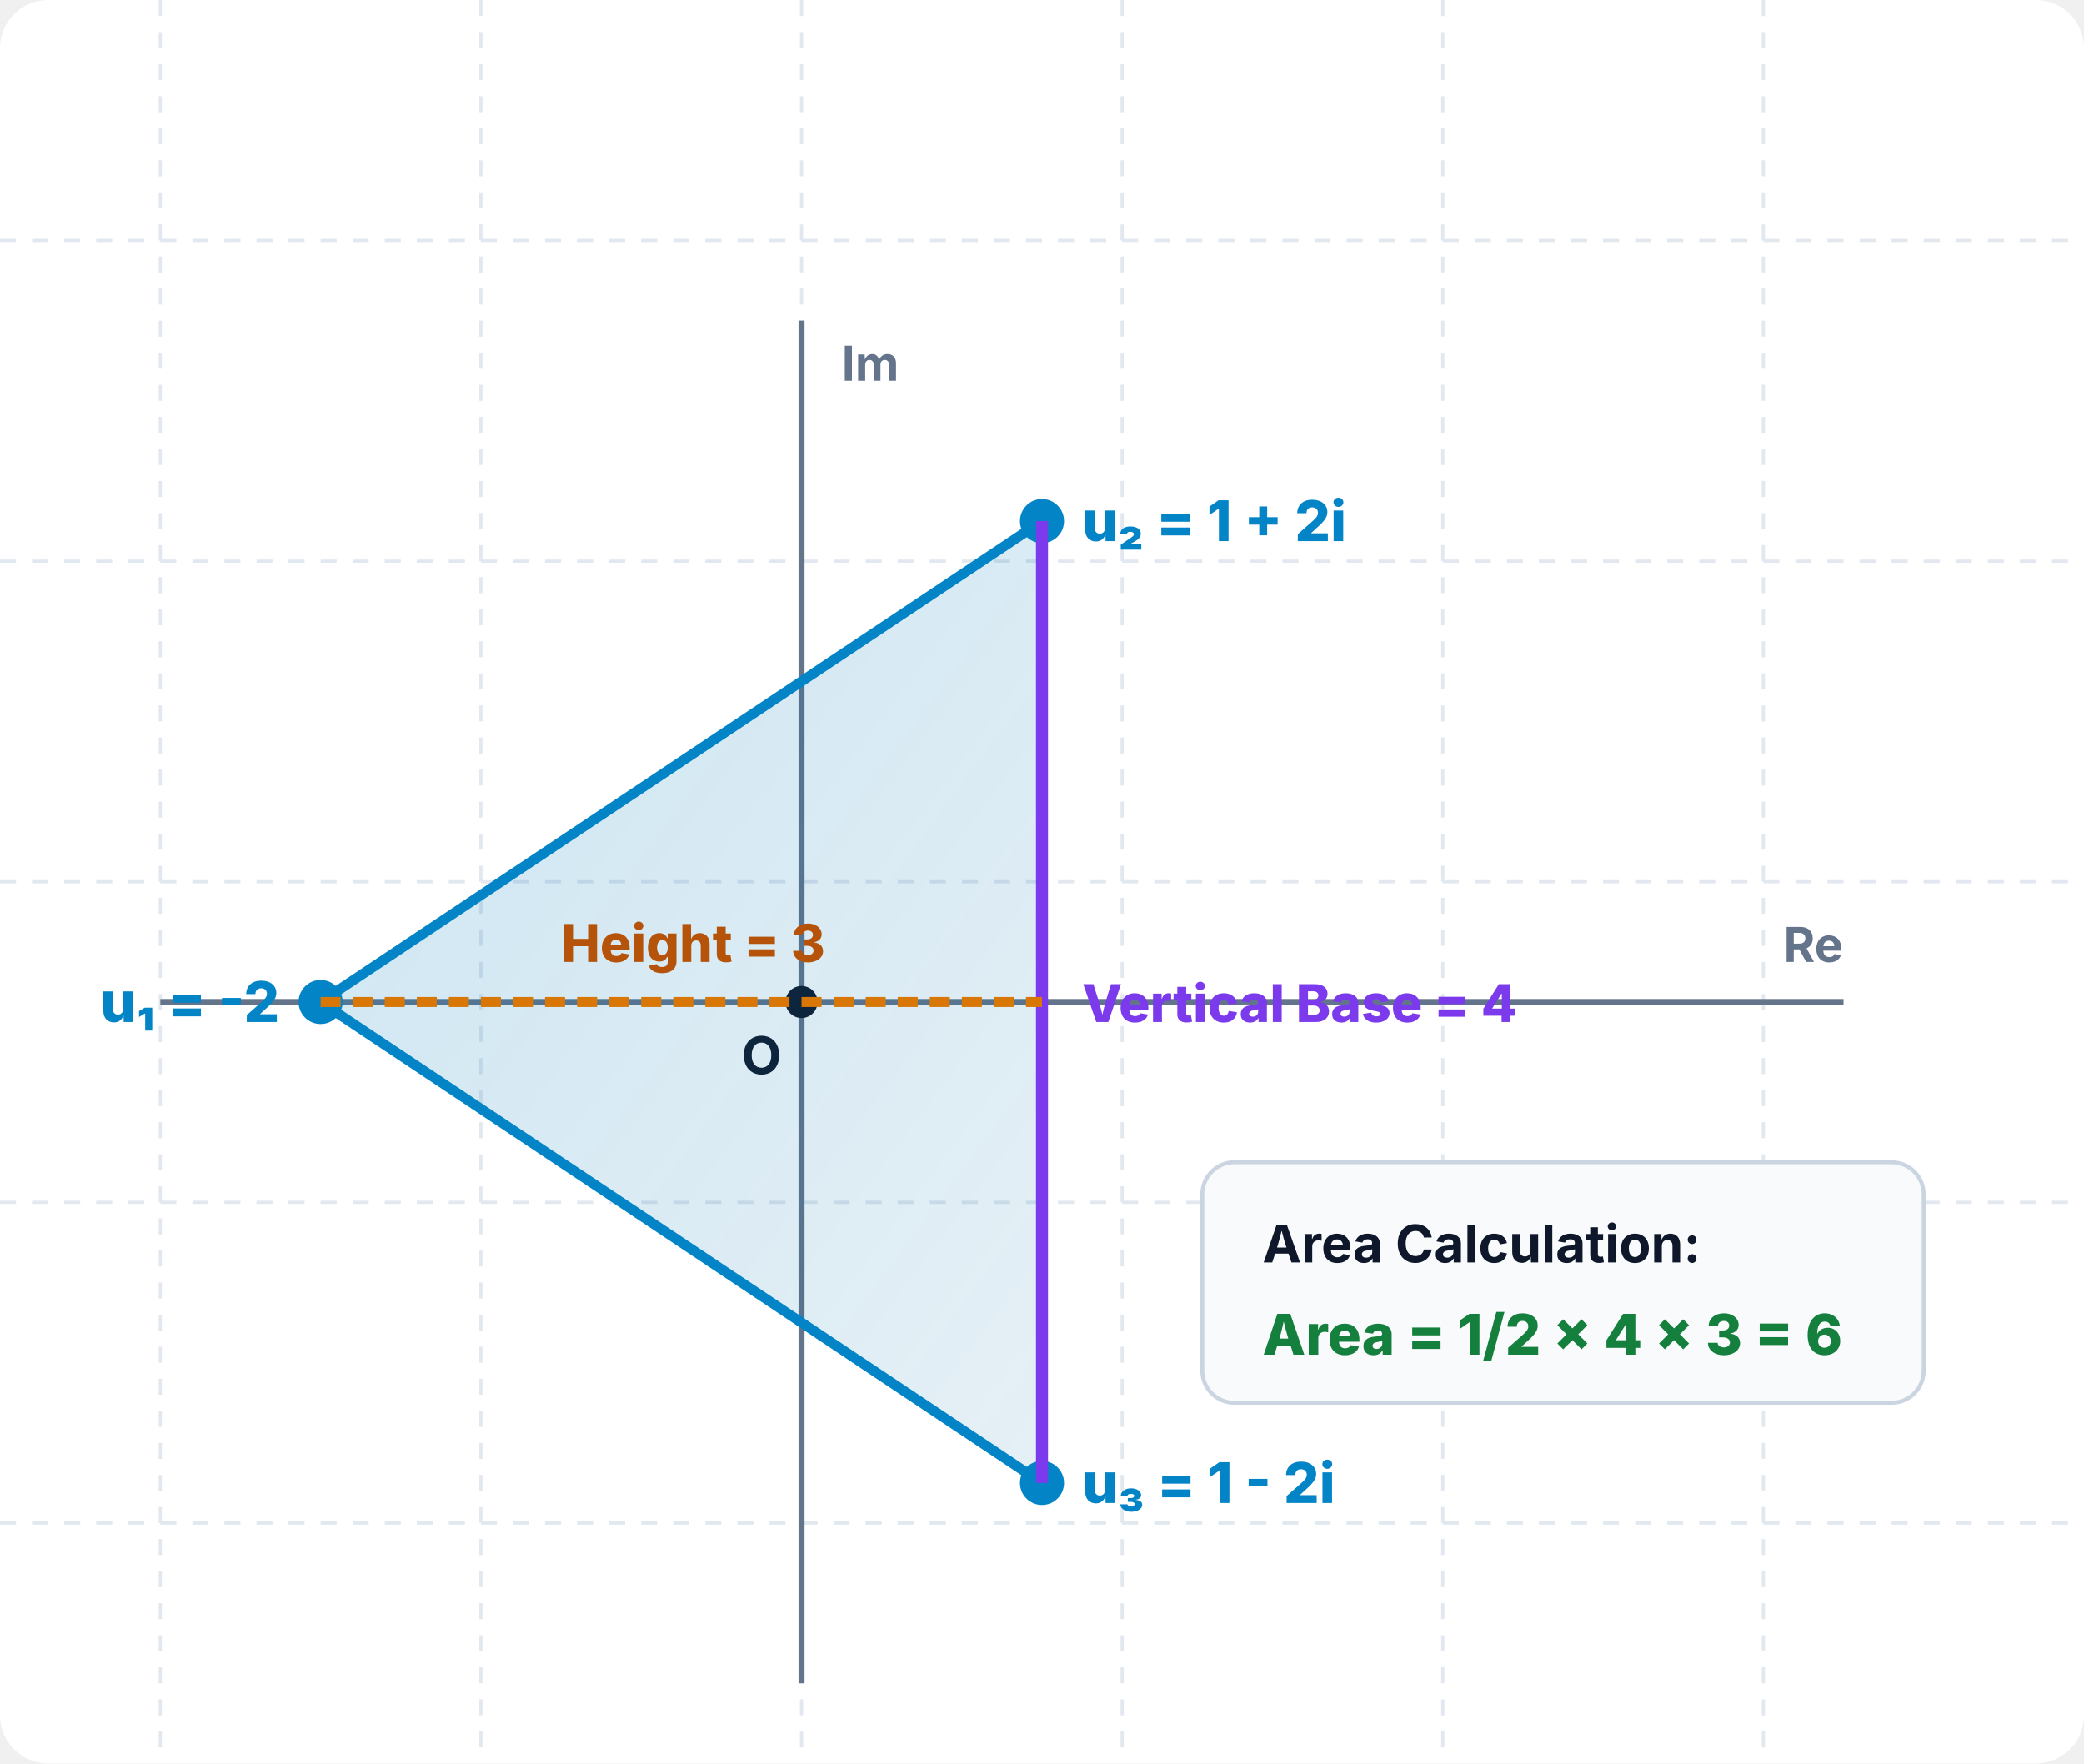
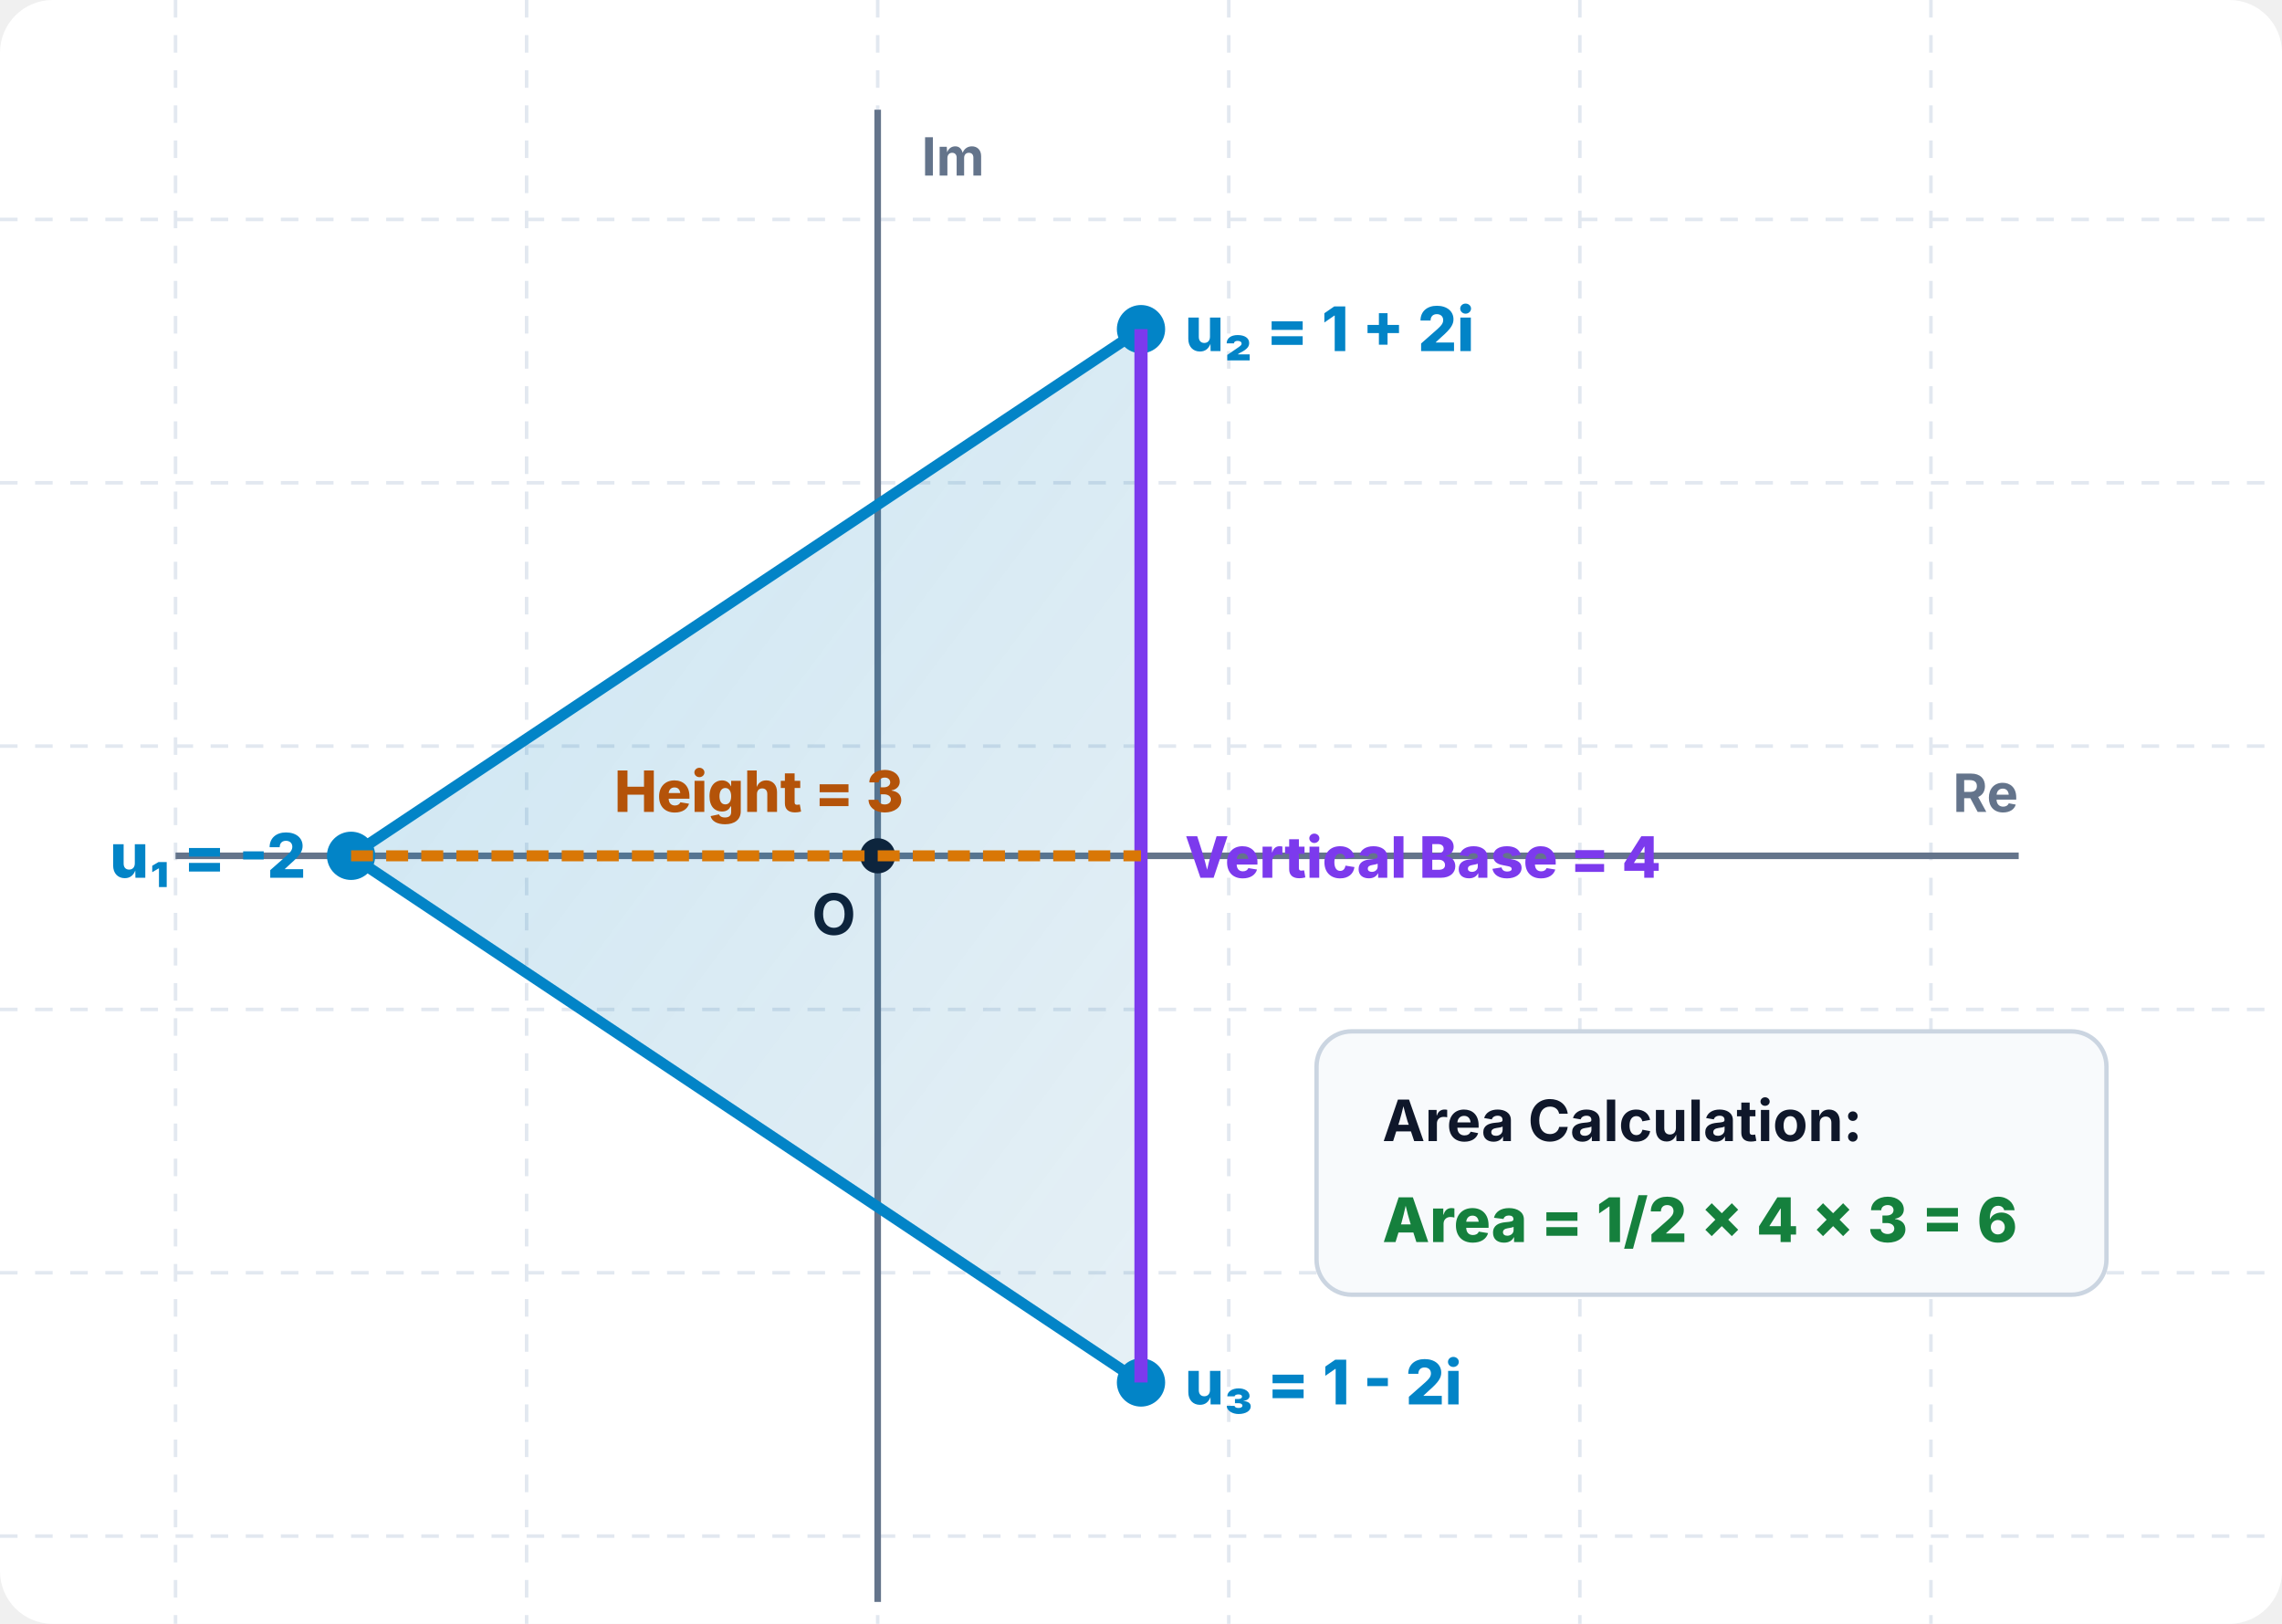
- <svg xmlns="http://www.w3.org/2000/svg" viewBox="0 0 520 440" width="100%" height="100%" style="background-color: #ffffff; font-family: system-ui, -apple-system, sans-serif;">
+ <svg xmlns="http://www.w3.org/2000/svg" viewBox="0 0 520 370" width="100%" height="100%" style="background-color: #ffffff; font-family: system-ui, -apple-system, sans-serif;">
  <defs>
    <linearGradient id="triGrad" x1="0%" y1="0%" x2="100%" y2="100%">
      <stop offset="0%" stop-color="#0284c7" stop-opacity="0.2" />
      <stop offset="100%" stop-color="#0369a1" stop-opacity="0.1" />
    </linearGradient>
    <filter id="shadow" x="-10%" y="-10%" width="120%" height="120%">
      <feDropShadow dx="0" dy="2" stdDeviation="3" flood-opacity="0.1" />
    </filter>
  </defs>
-   <rect width="520" height="440" fill="#ffffff" rx="12" />
+   <rect width="520" height="370" fill="#ffffff" rx="12" />
  <g stroke="#e2e8f0" stroke-width="0.8" stroke-dasharray="4,4">
-     <line x1="40" y1="0" x2="40" y2="440" />
-     <line x1="120" y1="0" x2="120" y2="440" />
-     <line x1="200" y1="0" x2="200" y2="440" />
-     <line x1="280" y1="0" x2="280" y2="440" />
-     <line x1="360" y1="0" x2="360" y2="440" />
-     <line x1="440" y1="0" x2="440" y2="440" />
-     <line x1="0" y1="60" x2="520" y2="60" />
-     <line x1="0" y1="140" x2="520" y2="140" />
-     <line x1="0" y1="220" x2="520" y2="220" />
-     <line x1="0" y1="300" x2="520" y2="300" />
-     <line x1="0" y1="380" x2="520" y2="380" />
+     <line x1="40" y1="0" x2="40" y2="370" />
+     <line x1="120" y1="0" x2="120" y2="370" />
+     <line x1="200" y1="0" x2="200" y2="370" />
+     <line x1="280" y1="0" x2="280" y2="370" />
+     <line x1="360" y1="0" x2="360" y2="370" />
+     <line x1="440" y1="0" x2="440" y2="370" />
+     <line x1="0" y1="50" x2="520" y2="50" />
+     <line x1="0" y1="110" x2="520" y2="110" />
+     <line x1="0" y1="170" x2="520" y2="170" />
+     <line x1="0" y1="230" x2="520" y2="230" />
+     <line x1="0" y1="290" x2="520" y2="290" />
+     <line x1="0" y1="350" x2="520" y2="350" />
  </g>
-   <g transform="translate(0, 10)">
+   <g transform="translate(0, -45)">
    <line x1="40" y1="240" x2="460" y2="240" stroke="#64748b" stroke-width="1.5" />
    <text x="445" y="230" fill="#64748b" font-size="12" font-weight="700">Re</text>
    <line x1="200" y1="410" x2="200" y2="70" stroke="#64748b" stroke-width="1.5" />
    <text x="210" y="85" fill="#64748b" font-size="12" font-weight="700">Im</text>
    <circle cx="200" cy="240" r="4" fill="#0f172a" />
    <text x="185" y="258" fill="#0f172a" font-size="13" font-weight="bold">O</text>
    <polygon points="80,240 260,120 260,360" fill="url(#triGrad)" stroke="#0284c7" stroke-width="2.5" stroke-linejoin="round" />
    <circle cx="80" cy="240" r="5.5" fill="#0284c7" />
    <text x="25" y="245" fill="#0284c7" font-size="14" font-weight="800">u₁ = -2</text>
    <circle cx="260" cy="120" r="5.5" fill="#0284c7" />
    <text x="270" y="125" fill="#0284c7" font-size="14" font-weight="800">u₂ = 1 + 2i</text>
    <circle cx="260" cy="360" r="5.5" fill="#0284c7" />
    <text x="270" y="365" fill="#0284c7" font-size="14" font-weight="800">u₃ = 1 - 2i</text>
    <line x1="260" y1="120" x2="260" y2="360" stroke="#7c3aed" stroke-width="3" />
    <text x="270" y="245" fill="#7c3aed" font-size="13" font-weight="800">Vertical Base = 4</text>
    <line x1="80" y1="240" x2="260" y2="240" stroke="#d97706" stroke-width="2.5" stroke-dasharray="5,3" />
    <text x="140" y="230" fill="#b45309" font-size="13" font-weight="800">Height = 3</text>
    <rect x="300" y="280" width="180" height="60" fill="#f8fafc" rx="8" stroke="#cbd5e1" stroke-width="1" />
    <text x="315" y="305" fill="#0f172a" font-size="13" font-weight="700">Area Calculation:</text>
    <text x="315" y="328" fill="#15803d" font-size="14" font-weight="800">Area = 1/2 × 4 × 3 = 6</text>
  </g>
</svg>
